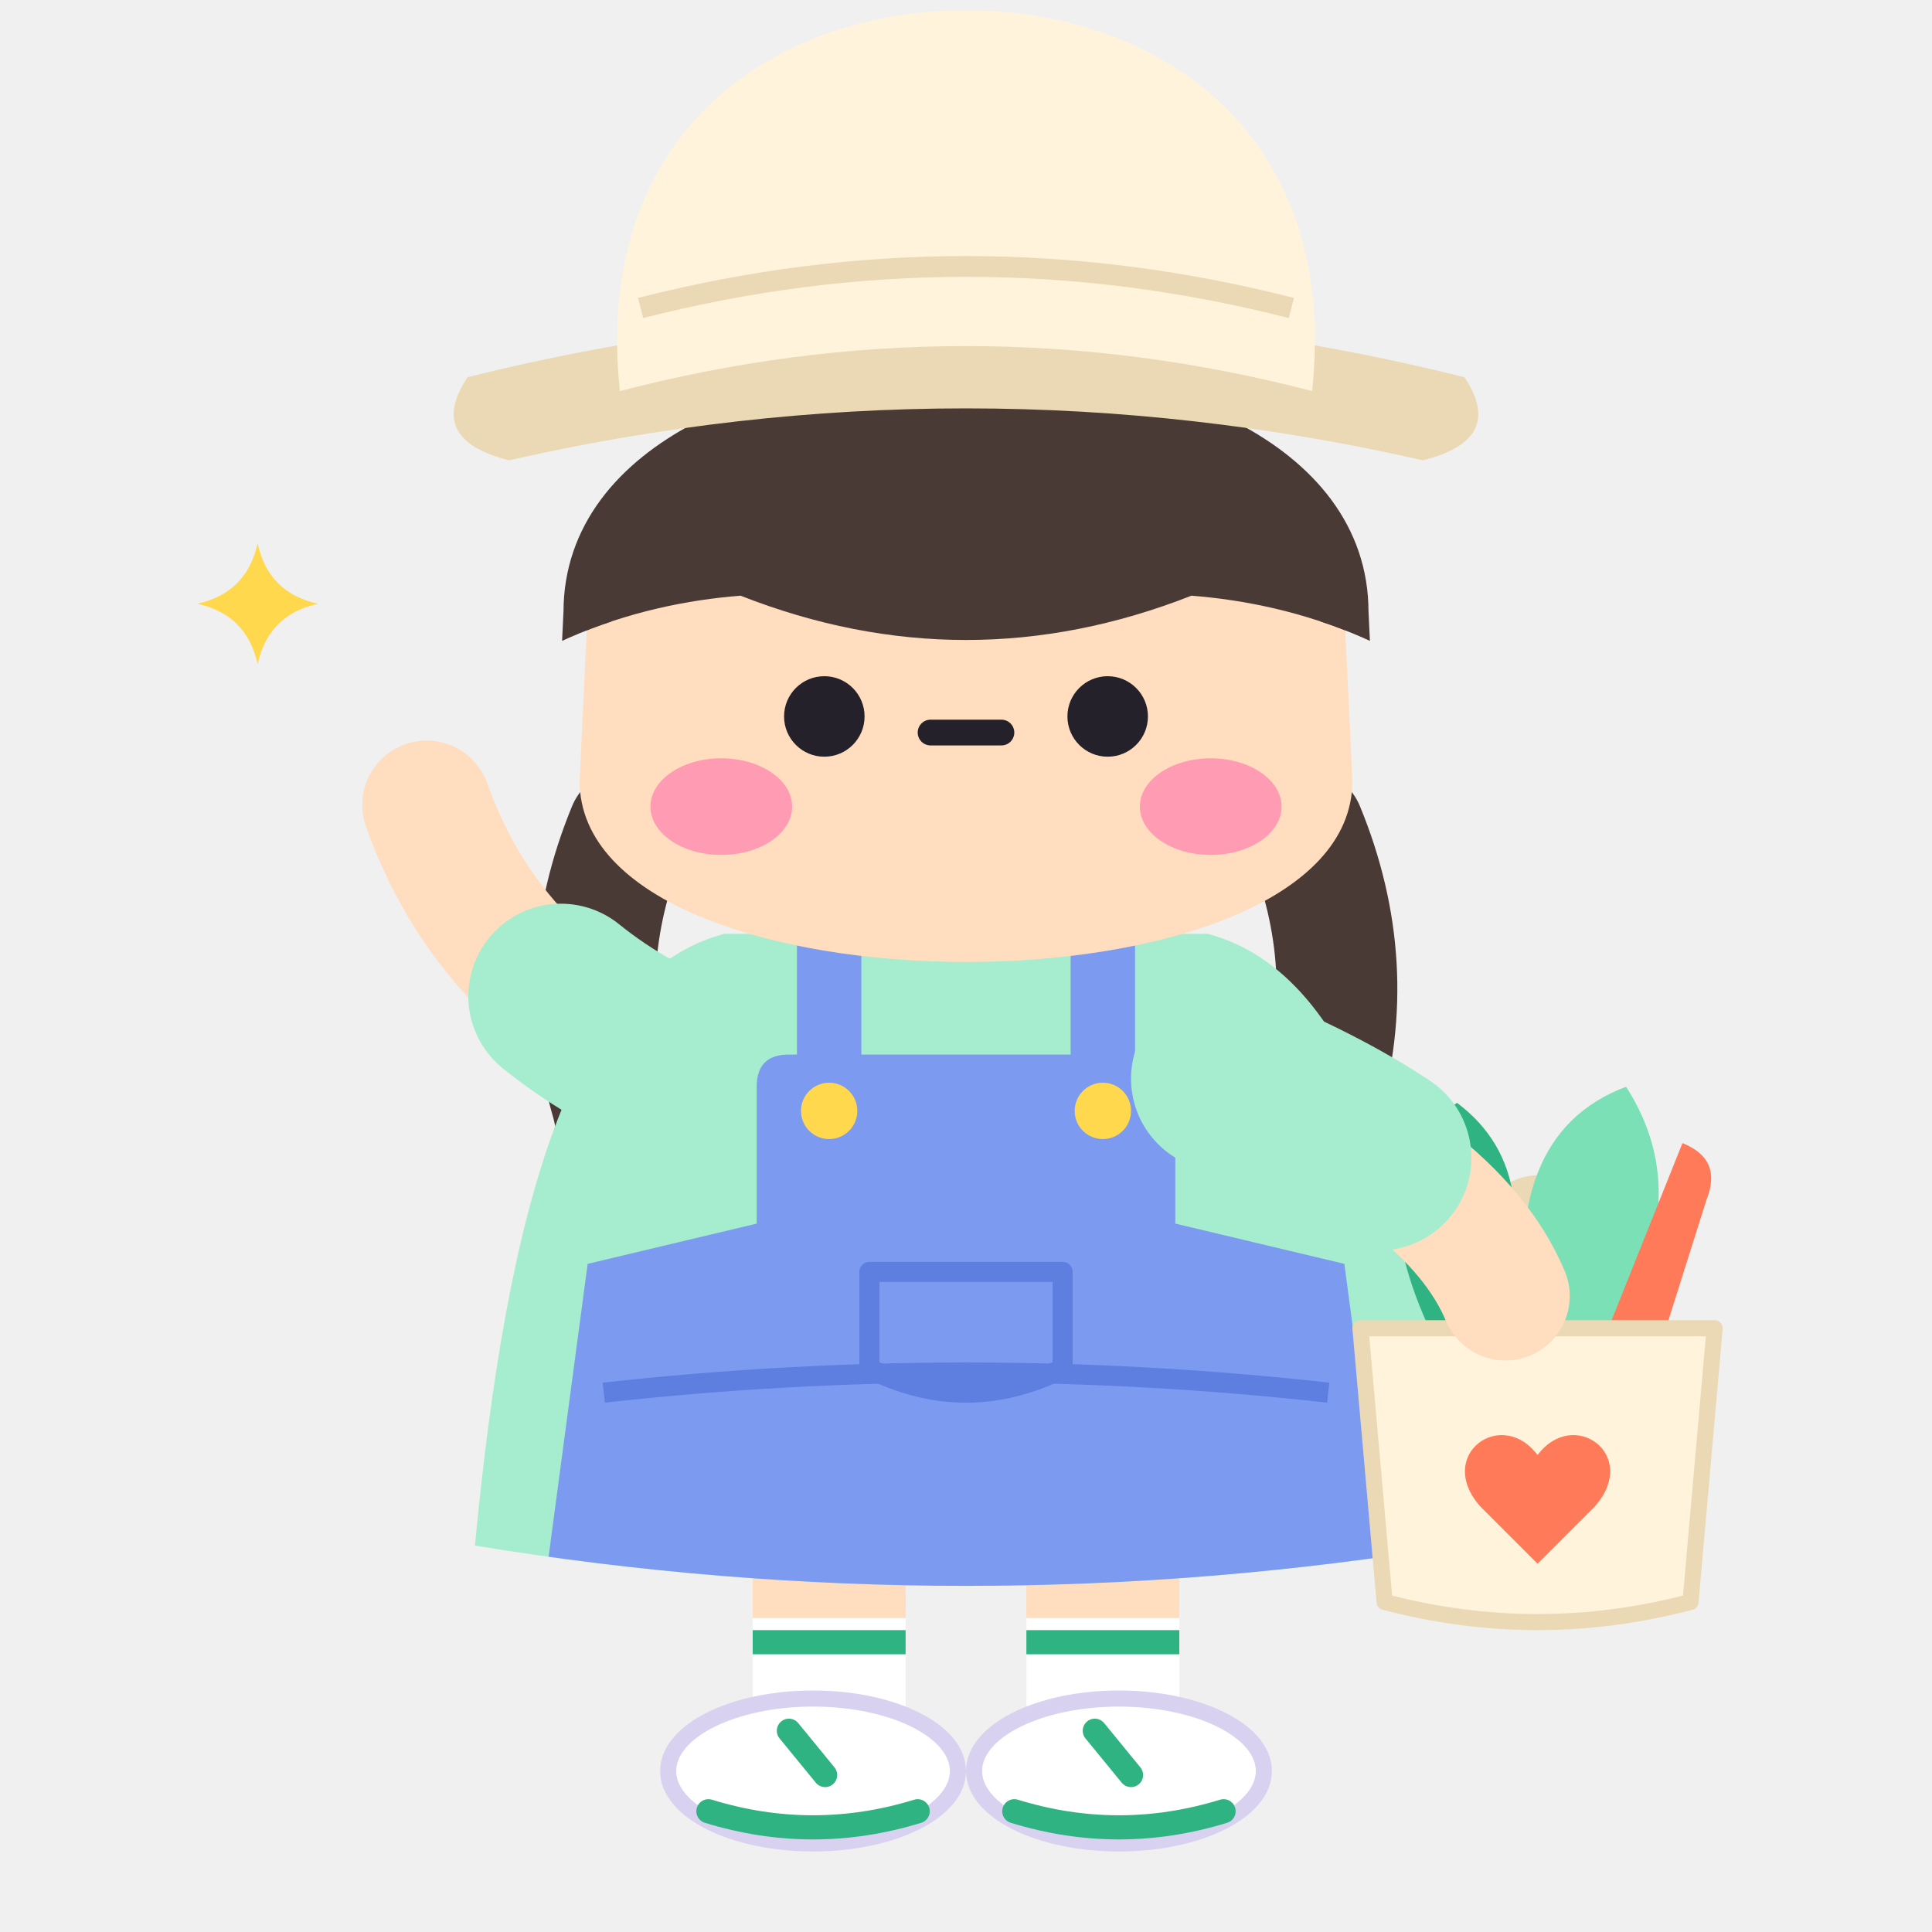
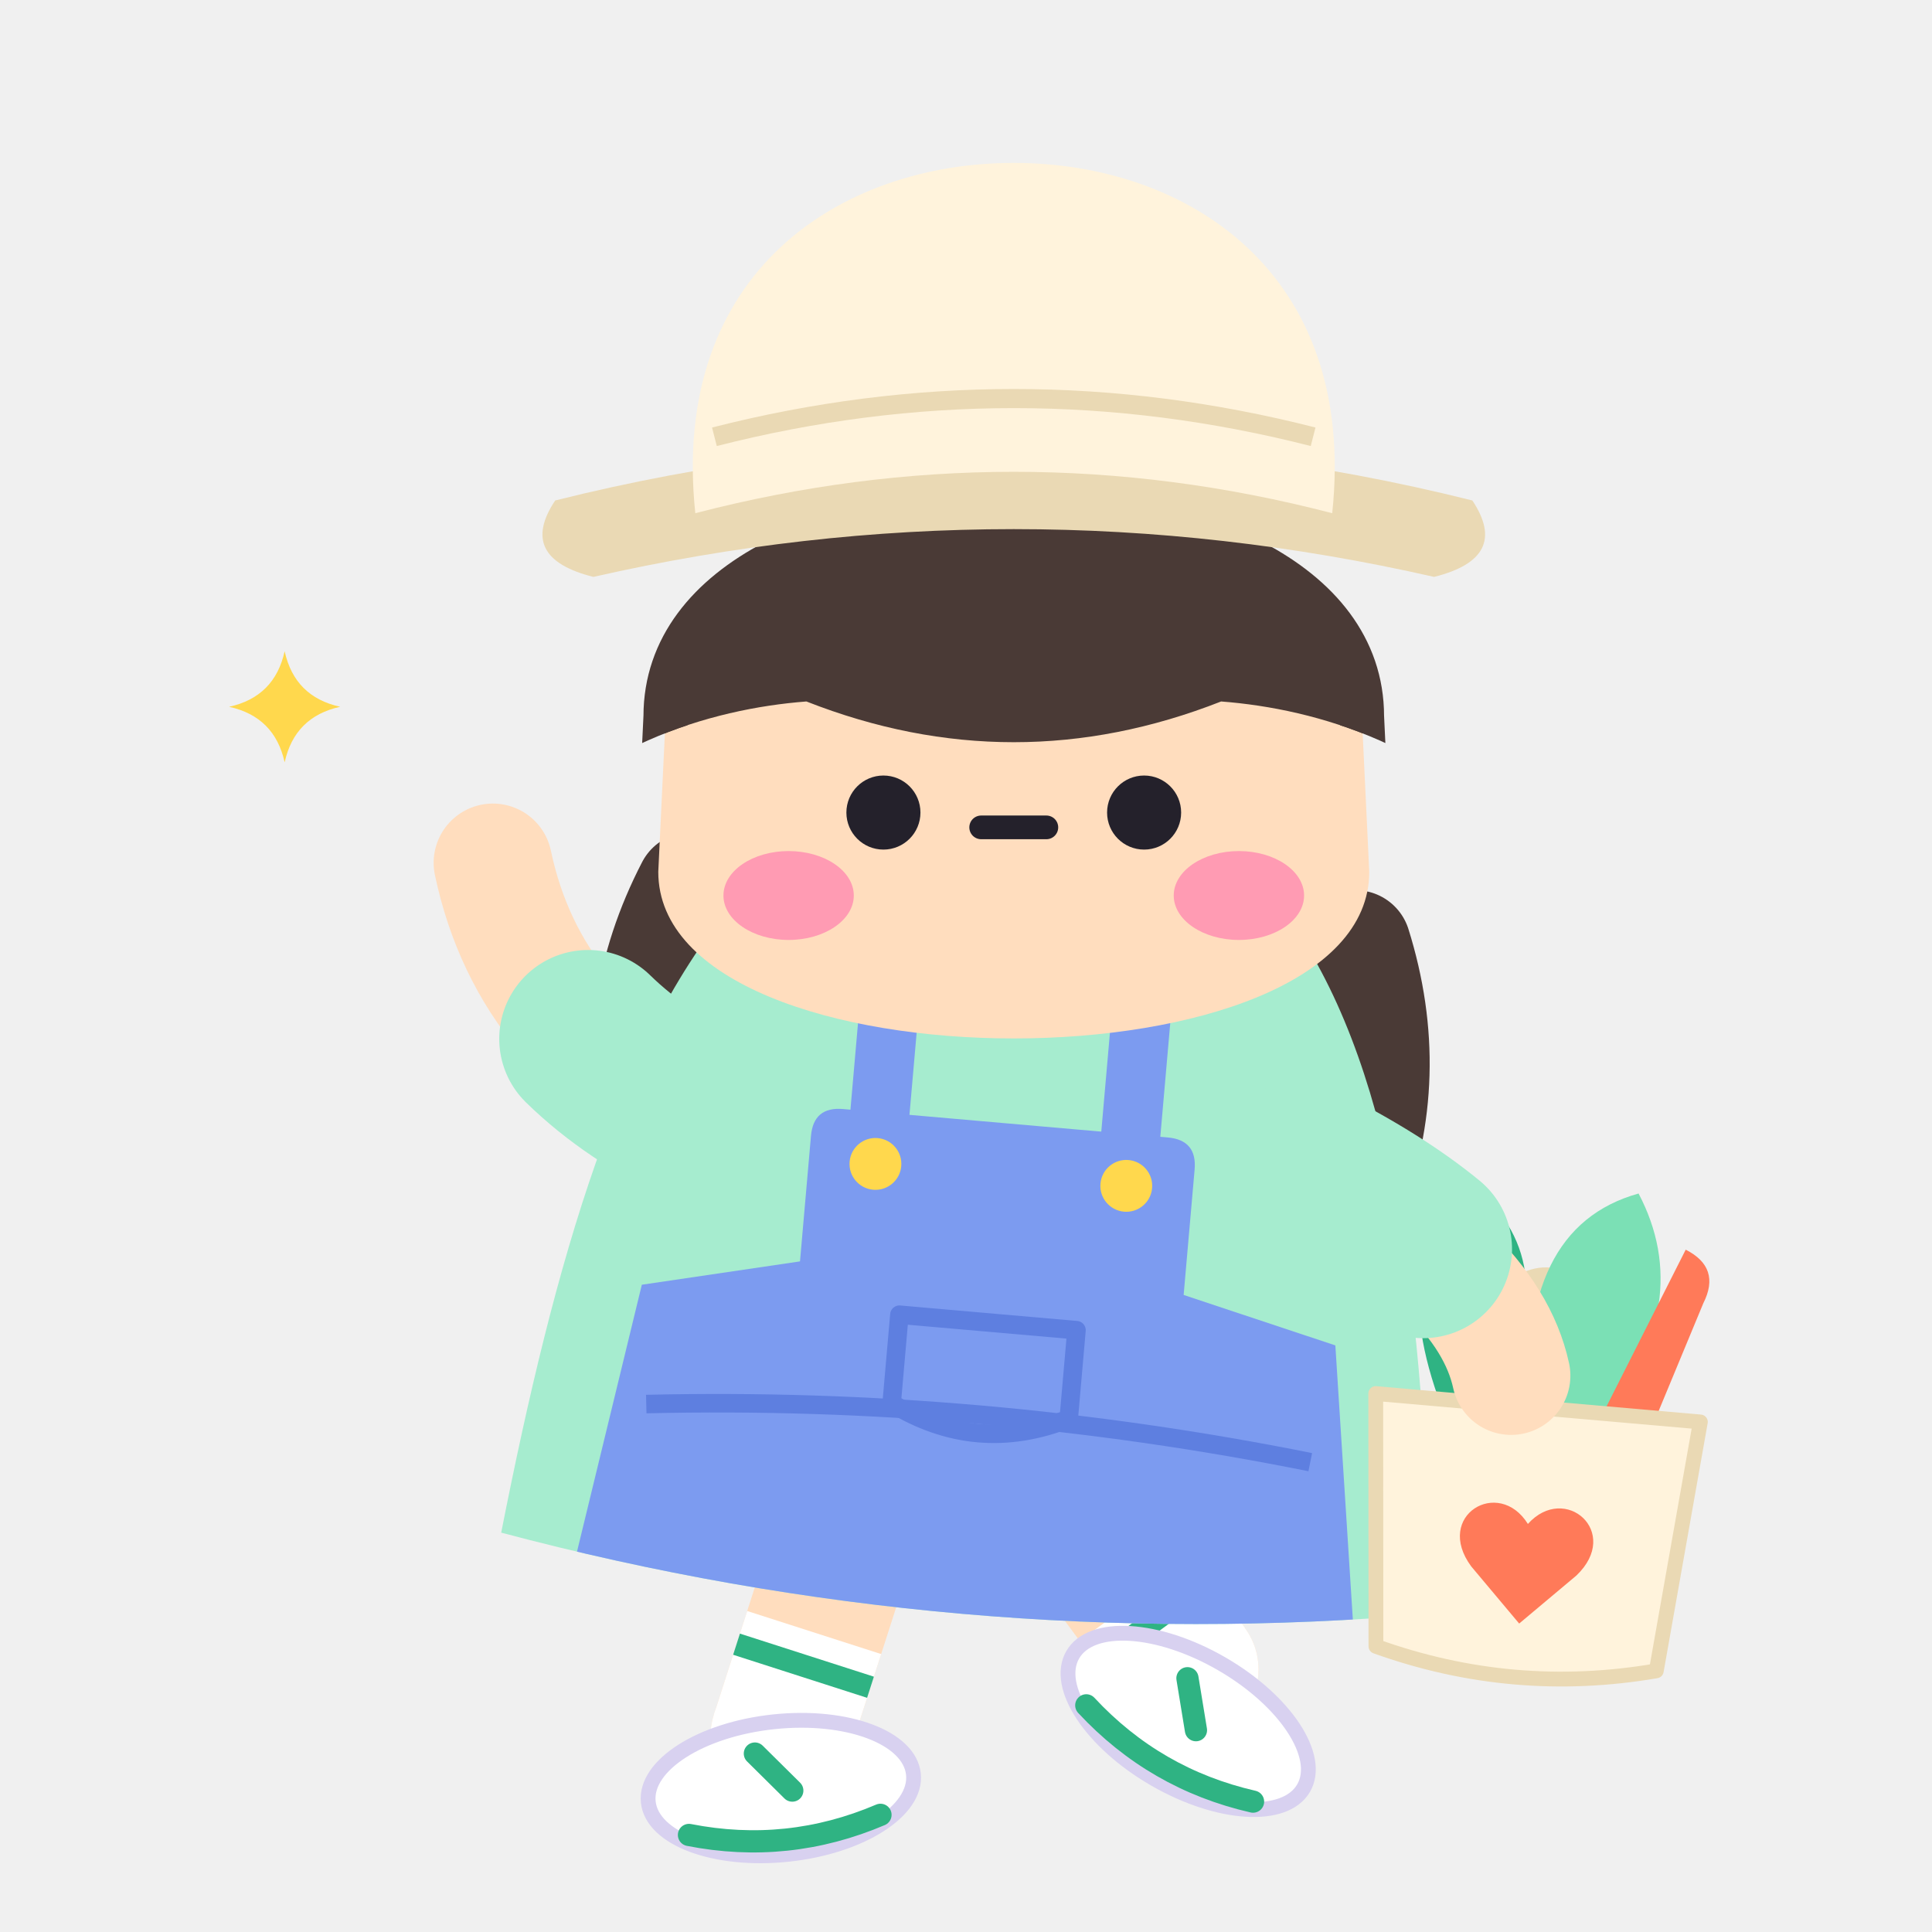
<svg xmlns="http://www.w3.org/2000/svg" viewBox="0 0 480 480" width="480" height="480">
-   <path d="M156 206 q-14 34 -4 68 q6 24 -6 44" stroke="#4A3A36" stroke-width="30" stroke-linecap="round" fill="none" />
-   <rect x="136" y="296" width="36" height="16" rx="8" fill="#FF7A59" />
-   <path d="M324 206 q14 34 4 68 q-6 24 6 44" stroke="#4A3A36" stroke-width="30" stroke-linecap="round" fill="none" />
-   <rect x="308" y="296" width="36" height="16" rx="8" fill="#FF7A59" />
-   <path d="M206 372 V424 M274 372 V424" stroke="#FFDDBE" stroke-width="38" stroke-linecap="round" />
-   <path d="M206 402 V426 M274 402 V426" stroke="#FFFFFF" stroke-width="38" stroke-linecap="butt" />
-   <path d="M187 408 h38 M255 408 h38" stroke="#2FB383" stroke-width="6" />
-   <ellipse cx="202" cy="440" rx="36" ry="18" fill="#FFFFFF" stroke="#D8D1F0" stroke-width="4" />
-   <path d="M176 450 q26 8 52 0" stroke="#2FB383" stroke-width="6" stroke-linecap="round" fill="none" />
-   <path d="M196 430 l9 11" stroke="#2FB383" stroke-width="6" stroke-linecap="round" />
-   <ellipse cx="278" cy="440" rx="36" ry="18" fill="#FFFFFF" stroke="#D8D1F0" stroke-width="4" />
-   <path d="M252 450 q26 8 52 0" stroke="#2FB383" stroke-width="6" stroke-linecap="round" fill="none" />
-   <path d="M272 430 l9 11" stroke="#2FB383" stroke-width="6" stroke-linecap="round" />
-   <path d="M176 268 Q123.0 248.0 106 200" stroke="#FFDDBE" stroke-width="32" stroke-linecap="round" fill="none" />
-   <path d="M176 268 Q154.8 260.0 139.36 247.52" stroke="#A6ECCF" stroke-width="46" stroke-linecap="round" fill="none" />
-   <clipPath id="c6">
-     <path d="M180 232 C142 242 126 300 118 384 Q240 404 362 384 C354 300 338 242 300 232 Z" />
-   </clipPath>
-   <path d="M180 232 C142 242 126 300 118 384 Q240 404 362 384 C354 300 338 242 300 232 Z" fill="#A6ECCF" />
-   <g clip-path="url(#c6)">
-     <path d="M206 232 V270 M274 232 V270" stroke="#7C9BF0" stroke-width="16" stroke-linecap="round" />
-     <path d="M196 262 H284 Q292 262 292 270 V304 L334 314 L346 404 H134 L146 314 L188 304 V270 Q188 262 196 262 Z" fill="#7C9BF0" />
-     <circle cx="206" cy="276" r="7" fill="#FFD84D" />
-     <circle cx="274" cy="276" r="7" fill="#FFD84D" />
-     <path d="M216 316 H264 V340 Q240 352 216 340 Z" fill="none" stroke="#5E7FE0" stroke-width="5" stroke-linejoin="round" />
-     <path d="M150 346 Q240 336 330 346" stroke="#5E7FE0" stroke-width="5" fill="none" />
+   <g transform="translate(240 470) scale(0.92) translate(-240 -470)">
+     <g transform="translate(0 0)">
+       <path d="M208 372 L190 428" stroke="#FFDDBE" stroke-width="38" stroke-linecap="round" />
+       <path d="M199.0 400.0 L190 428" stroke="#FFFFFF" stroke-width="38" />
+       <circle cx="190" cy="428" r="19" fill="#FFFFFF" />
+       <path d="M214.209 414.774 L178.031 403.146" stroke="#2FB383" stroke-width="6" />
+       <g transform="rotate(-6 190 442)">
+         <ellipse cx="190" cy="442" rx="36" ry="18" fill="#FFFFFF" stroke="#D8D1F0" stroke-width="4" />
+         <path d="M164 452 q26 8 52 0" stroke="#2FB383" stroke-width="6" stroke-linecap="round" fill="none" />
+         <path d="M184 432 l9 11" stroke="#2FB383" stroke-width="6" stroke-linecap="round" />
+       </g>
+       <path d="M272 372 L300 410" stroke="#FFDDBE" stroke-width="38" stroke-linecap="round" />
+       <path d="M286.0 391.0 L300 410" stroke="#FFFFFF" stroke-width="38" />
+       <circle cx="300" cy="410" r="19" fill="#FFFFFF" />
+       <path d="M305.776 385.809 L275.184 408.351" stroke="#2FB383" stroke-width="6" />
+       <g transform="rotate(30 300 424)">
+         <ellipse cx="300" cy="424" rx="36" ry="18" fill="#FFFFFF" stroke="#D8D1F0" stroke-width="4" />
+         <path d="M274 434 q26 8 52 0" stroke="#2FB383" stroke-width="6" stroke-linecap="round" fill="none" />
+         <path d="M294 414 l9 11" stroke="#2FB383" stroke-width="6" stroke-linecap="round" />
+       </g>
+       <g transform="translate(0 0) rotate(5 240 384)">
+         <path d="M150 206 q-14 34 -4 68 q6 24 -6 44" stroke="#4A3A36" stroke-width="30" stroke-linecap="round" fill="none" />
+         <rect x="130" y="296" width="36" height="16" rx="8" fill="#FF7A59" />
+         <path d="M330 206 q14 34 4 68 q-6 24 6 44" stroke="#4A3A36" stroke-width="30" stroke-linecap="round" fill="none" />
+         <rect x="314" y="296" width="36" height="16" rx="8" fill="#FF7A59" />
+         <path d="M160 268 Q110.0 250.0 96 204" stroke="#FFDDBE" stroke-width="32" stroke-linecap="round" fill="none" />
+         <path d="M160 268 Q140.0 260.8 125.76 249.12" stroke="#A6ECCF" stroke-width="48" stroke-linecap="round" fill="none" />
+         <clipPath id="c6">
+           <path d="M164 206 C134 246 122 310 114 384 Q240 406 366 384 C358 310 346 246 316 206 Z" />
+         </clipPath>
+         <path d="M164 206 C134 246 122 310 114 384 Q240 406 366 384 C358 310 346 246 316 206 Z" fill="#A6ECCF" />
+         <g clip-path="url(#c6)">
+           <path d="M206 214 V270 M274 214 V270" stroke="#7C9BF0" stroke-width="16" stroke-linecap="round" />
+           <path d="M196 262 H284 Q292 262 292 270 V304 L334 314 L348 406 H132 L146 314 L188 304 V270 Q188 262 196 262 Z" fill="#7C9BF0" />
+           <circle cx="206" cy="276" r="7" fill="#FFD84D" />
+           <circle cx="274" cy="276" r="7" fill="#FFD84D" />
+           <path d="M216 316 H264 V340 Q240 352 216 340 Z" fill="none" stroke="#5E7FE0" stroke-width="5" stroke-linejoin="round" />
+           <path d="M150 346 Q240 336 330 346" stroke="#5E7FE0" stroke-width="5" fill="none" />
+         </g>
+         <g transform="rotate(-5 240 236)">
+           <path d="M146 152 C146 78 334 78 334 152 L336 194 C336 254 144 254 144 194 Z" fill="#FFDDBE" />
+           <clipPath id="htoey">
+             <path d="M100 40 H380 V190 C356 160 322 150 296 148 Q240 170 184 148 C158 150 124 160 100 190 Z" />
+           </clipPath>
+           <path d="M146 152 C146 78 334 78 334 152 L336 194 C336 254 144 254 144 194 Z" fill="#4A3A36" stroke="#4A3A36" stroke-width="12" stroke-linejoin="round" clip-path="url(#htoey)" />
+           <g transform="translate(240 92) scale(0.86) translate(-240 -130)">
+             <path d="M96 132 Q240 96 384 132 Q396 150 372 156 Q240 126 108 156 Q84 150 96 132 Z" fill="#EAD9B4" />
+             <path d="M140 136 C132 60 186 26 240 26 C294 26 348 60 340 136 Q240 110 140 136 Z" fill="#FFF3DC" />
+             <path d="M146 112 Q240 88 334 112" stroke="#EAD9B4" stroke-width="6" fill="none" />
+           </g>
+           <g transform="translate(240 178) scale(0.8) translate(-240 -262)">
+             <ellipse cx="164" cy="290" rx="22" ry="15" fill="#FF8FB1" opacity="0.85" />
+             <ellipse cx="316" cy="290" rx="22" ry="15" fill="#FF8FB1" opacity="0.85" />
+             <circle cx="196" cy="262" r="12.5" fill="#24212B" />
+             <circle cx="284" cy="262" r="12.5" fill="#24212B" />
+             <path d="M229 267 h22" stroke="#24212B" stroke-width="8" stroke-linecap="round" />
+           </g>
+         </g>
+         <path d="M366 322 q24 -60 48 0" stroke="#EAD9B4" stroke-width="8" fill="none" stroke-linecap="round" />
+         <path d="M364 328 q-20 -42 6 -58 q24 18 8 58 z" fill="#2FB383" />
+         <path d="M388 328 q-8 -50 24 -62 q18 28 -4 62 z" fill="#7BE0B5" />
+         <path d="M406 330 l20 -50 q10 4 6 14 l-12 38 z" fill="#FF7A59" />
+         <path d="M346 326 h88 l-6 68 q-38 10 -76 0 z" fill="#FFF3DC" stroke="#EAD9B4" stroke-width="4" stroke-linejoin="round" />
+         <path transform="translate(390 362) scale(0.75)" d="M0 -6 c-12 -16 -34 0 -19 17 l19 19 l19 -19 c15 -17 -7 -33 -19 -17 z" fill="#FF7A59" />
+         <path d="M320 268 Q373.0 289.0 382 318" stroke="#FFDDBE" stroke-width="32" stroke-linecap="round" fill="none" />
+         <path d="M320 268 Q341.2 276.4 355.36 286.08" stroke="#A6ECCF" stroke-width="48" stroke-linecap="round" fill="none" />
+       </g>
+     </g>
+     <path d="M56 135 q2.7 12.3 15 15 q-12.3 2.7 -15 15 q-2.7 -12.3 -15 -15 q12.3 -2.7 15 -15 z" fill="#FFD84D" />
  </g>
-   <path d="M146 152 C146 78 334 78 334 152 L336 194 C336 254 144 254 144 194 Z" fill="#FFDDBE" />
-   <clipPath id="htoey">
-     <path d="M100 40 H380 V190 C356 160 322 150 296 148 Q240 170 184 148 C158 150 124 160 100 190 Z" />
-   </clipPath>
-   <path d="M146 152 C146 78 334 78 334 152 L336 194 C336 254 144 254 144 194 Z" fill="#4A3A36" stroke="#4A3A36" stroke-width="12" stroke-linejoin="round" clip-path="url(#htoey)" />
-   <g transform="translate(240 92) scale(0.86) translate(-240 -130)">
-     <path d="M96 132 Q240 96 384 132 Q396 150 372 156 Q240 126 108 156 Q84 150 96 132 Z" fill="#EAD9B4" />
-     <path d="M140 136 C132 60 186 26 240 26 C294 26 348 60 340 136 Q240 110 140 136 Z" fill="#FFF3DC" />
-     <path d="M146 112 Q240 88 334 112" stroke="#EAD9B4" stroke-width="6" fill="none" />
-   </g>
-   <g transform="translate(240 178) scale(0.8) translate(-240 -262)">
-     <ellipse cx="164" cy="290" rx="22" ry="15" fill="#FF8FB1" opacity="0.85" />
-     <ellipse cx="316" cy="290" rx="22" ry="15" fill="#FF8FB1" opacity="0.85" />
-     <circle cx="196" cy="262" r="12.5" fill="#24212B" />
-     <circle cx="284" cy="262" r="12.5" fill="#24212B" />
-     <path d="M229 267 h22" stroke="#24212B" stroke-width="8" stroke-linecap="round" />
-   </g>
-   <path d="M358 326 q24 -60 48 0" stroke="#EAD9B4" stroke-width="8" fill="none" stroke-linecap="round" />
-   <path d="M356 332 q-20 -42 6 -58 q24 18 8 58 z" fill="#2FB383" />
-   <path d="M380 332 q-8 -50 24 -62 q18 28 -4 62 z" fill="#7BE0B5" />
-   <path d="M398 334 l20 -50 q10 4 6 14 l-12 38 z" fill="#FF7A59" />
-   <path d="M338 330 h88 l-6 68 q-38 10 -76 0 z" fill="#FFF3DC" stroke="#EAD9B4" stroke-width="4" stroke-linejoin="round" />
-   <path transform="translate(382 366) scale(0.75)" d="M0 -6 c-12 -16 -34 0 -19 17 l19 19 l19 -19 c15 -17 -7 -33 -19 -17 z" fill="#FF7A59" />
-   <path d="M304 268 Q361.0 291.0 374 322" stroke="#FFDDBE" stroke-width="32" stroke-linecap="round" fill="none" />
-   <path d="M304 268 Q326.8 277.2 342.56 287.68" stroke="#A6ECCF" stroke-width="46" stroke-linecap="round" fill="none" />
-   <path d="M64 135 q2.7 12.3 15 15 q-12.3 2.7 -15 15 q-2.7 -12.3 -15 -15 q12.3 -2.7 15 -15 z" fill="#FFD84D" />
</svg>
